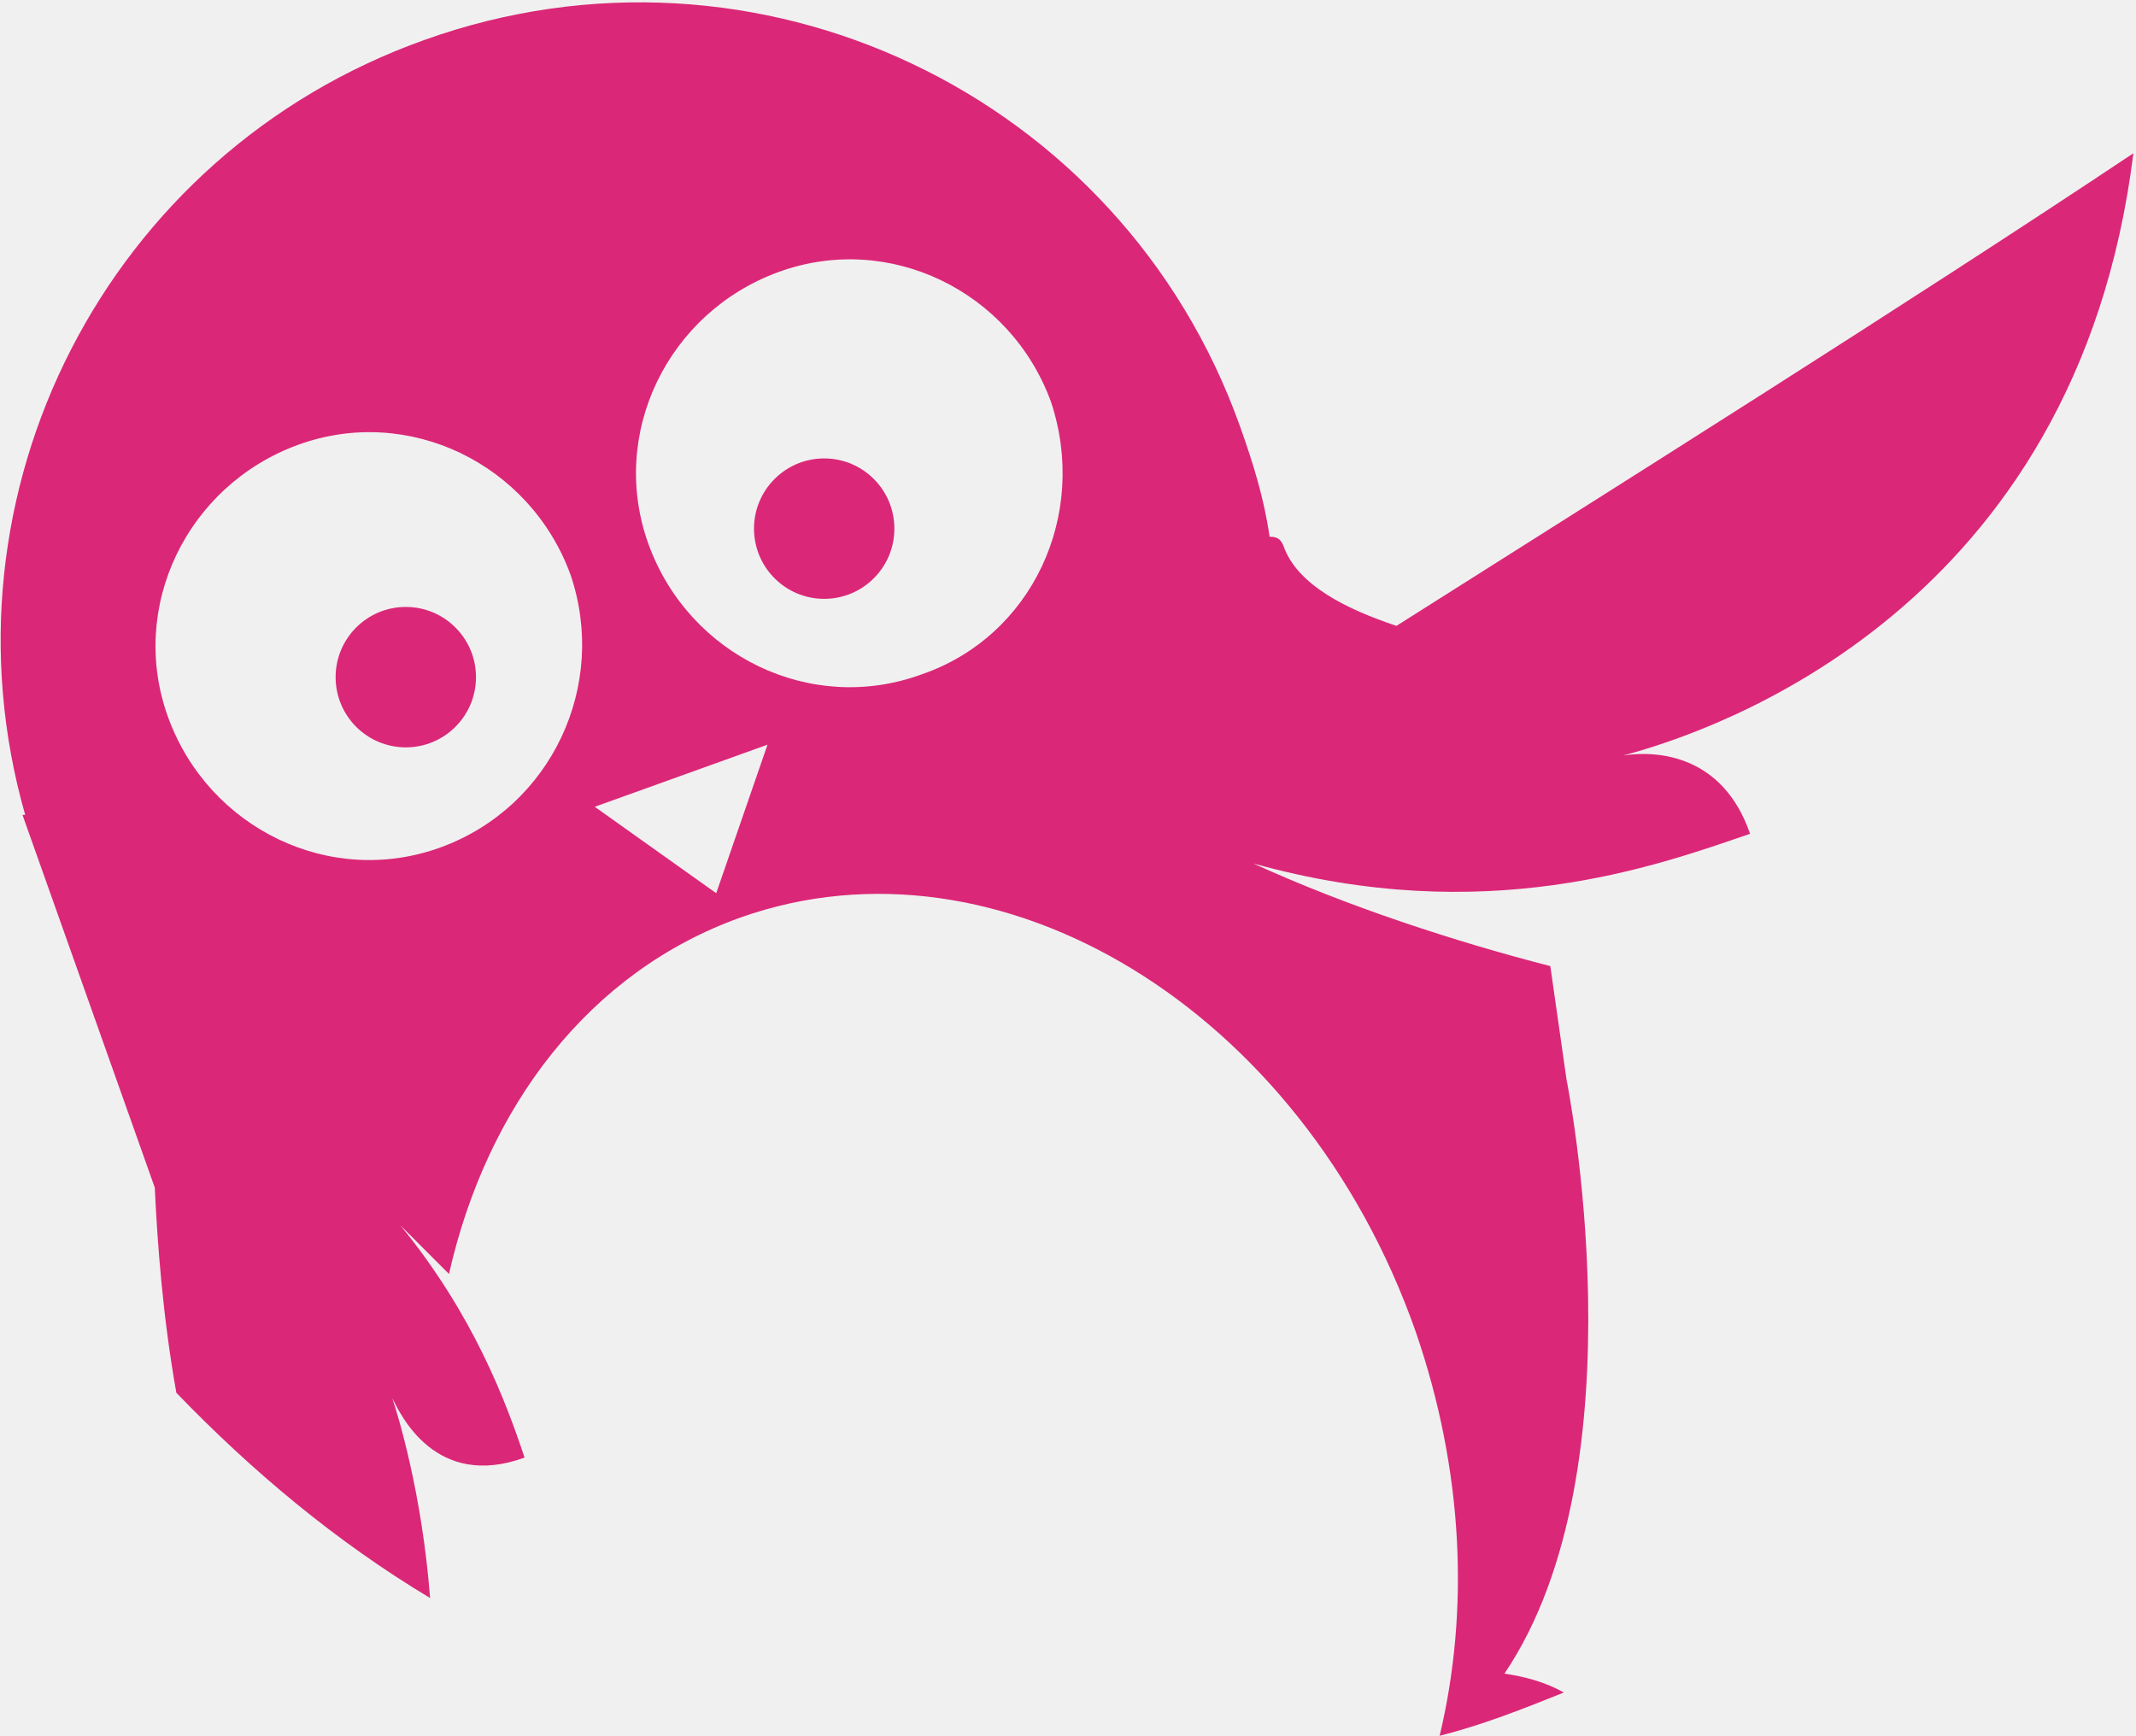
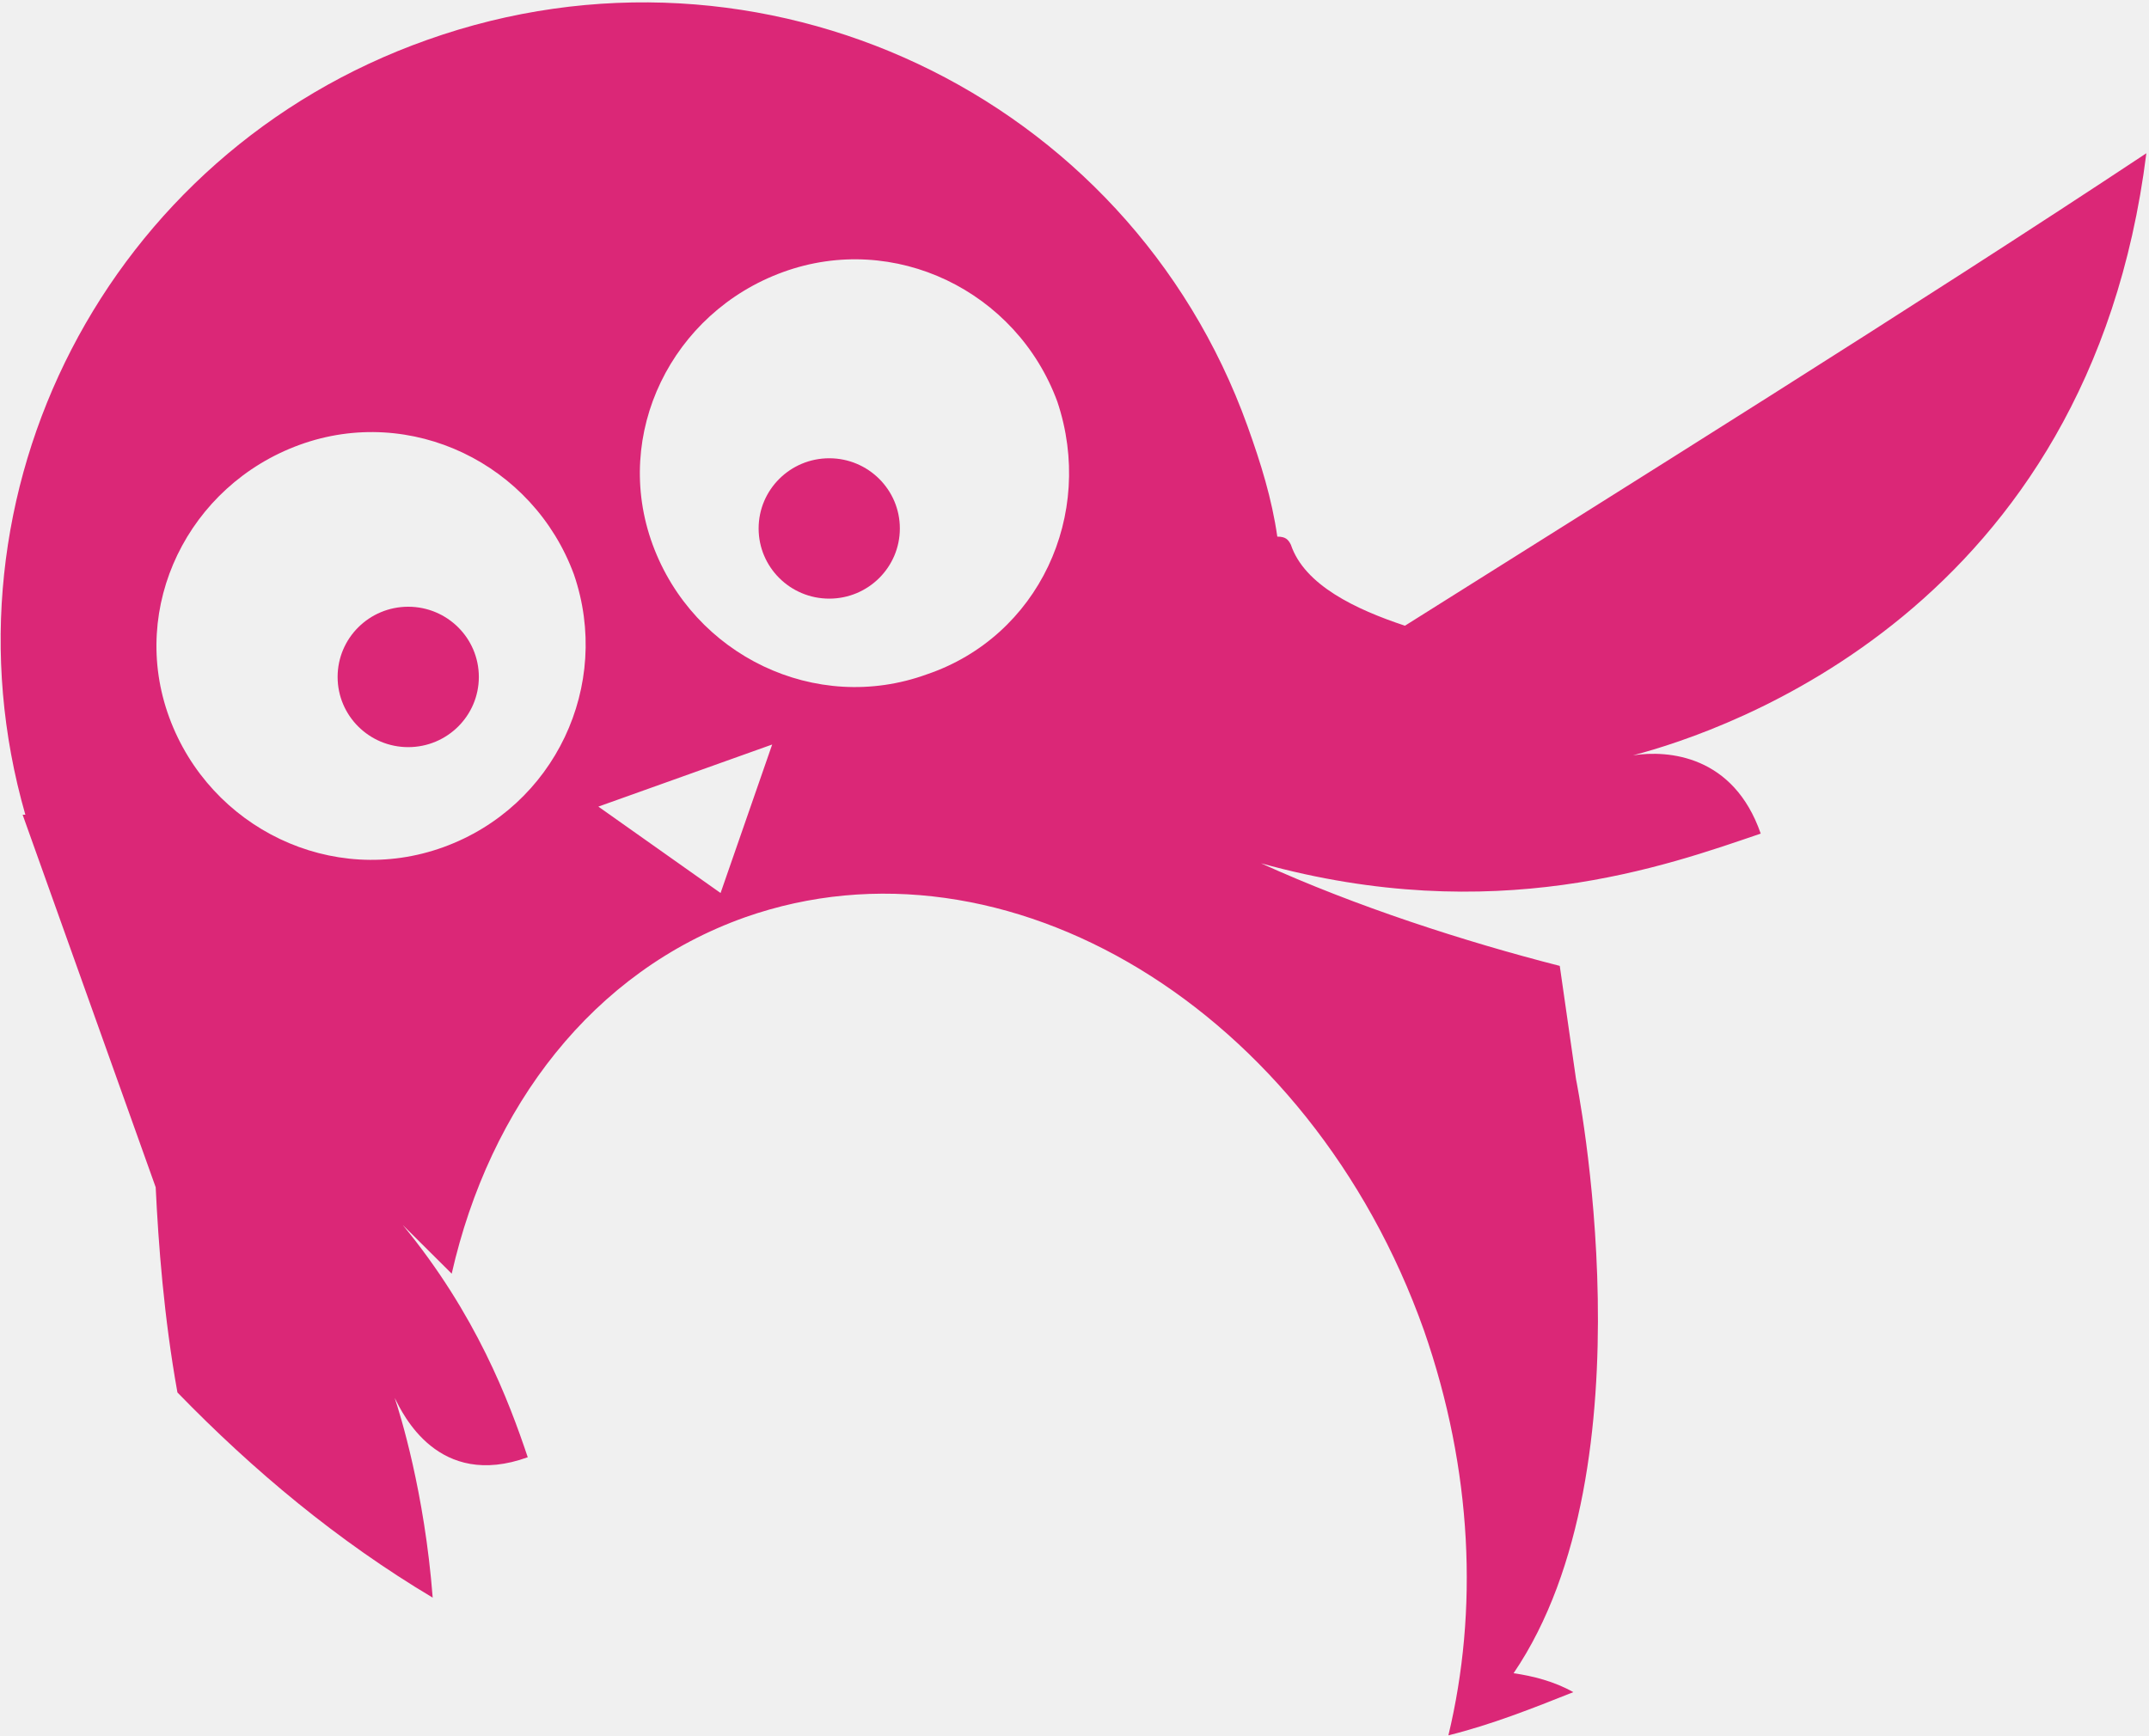
- <svg xmlns="http://www.w3.org/2000/svg" width="630" height="512" viewBox="0 0 630 512" fill="none">
-   <path d="M629.227 45.209C562.35 89.816 474.773 144.778 411.877 184.606C397.546 179.827 382.419 172.658 378.438 160.709C377.642 159.116 376.846 158.32 374.457 158.32C372.865 147.168 369.68 136.813 365.7 125.661C330.669 27.685 223.188 -23.294 125.261 11.754C31.314 45.209 -19.64 145.575 7.429 240.365H6.633L45.645 350.289C46.441 367.017 48.033 388.524 52.014 410.827C74.306 433.927 98.987 454.638 126.853 471.366C124.464 440.3 117.299 417.2 115.707 412.421C118.095 417.2 128.445 439.503 154.718 429.945C149.145 413.217 139.591 387.727 118.095 361.441C122.872 366.22 127.649 371 132.426 375.779C143.572 326.393 173.826 286.565 218.411 270.634C294.842 243.551 384.011 297.717 417.45 392.507C431.781 433.927 433.373 475.348 424.615 511.99C437.354 508.804 449.296 504.024 461.238 499.245C455.665 496.059 449.296 494.466 443.723 493.669C485.123 432.334 462.035 318.427 462.035 318.427L457.258 284.972C429.392 277.803 397.546 267.448 369.68 254.703C438.15 273.82 488.308 255.499 516.173 245.941C508.212 222.841 489.104 221.248 478.754 222.841C505.823 215.672 612.508 179.827 629.227 45.209ZM130.037 249.924C97.395 261.872 61.568 244.348 49.626 211.689C37.683 179.03 55.199 143.185 87.841 131.237C120.484 119.289 156.311 136.813 168.253 169.472C179.399 202.13 162.68 237.975 130.037 249.924ZM211.245 263.465L175.418 237.975L226.372 219.654L211.245 263.465ZM271.753 198.944C239.111 210.892 203.284 193.368 191.341 160.709C179.399 128.051 196.915 92.206 229.557 80.257C262.199 68.309 298.026 85.833 309.969 118.492C321.115 151.947 304.396 187.792 271.753 198.944Z" fill="#DB2777" />
-   <path d="M119.688 220.45C131.121 220.45 140.388 211.178 140.388 199.74C140.388 188.302 131.121 179.029 119.688 179.029C108.256 179.029 98.988 188.302 98.988 199.74C98.988 211.178 108.256 220.45 119.688 220.45Z" fill="#DB2777" />
-   <path d="M243.091 176.64C254.523 176.64 263.791 167.367 263.791 155.929C263.791 144.491 254.523 135.219 243.091 135.219C231.658 135.219 222.391 144.491 222.391 155.929C222.391 167.367 231.658 176.64 243.091 176.64Z" fill="#DB2777" />
+ <svg xmlns="http://www.w3.org/2000/svg" width="78" height="63" viewBox="0 0 78 63" fill="none">
+   <g clip-path="url(#clip0_1780_2062)">
+     <path d="M77.904 5.564C69.624 11.053 58.781 17.816 50.994 22.716C49.22 22.128 47.347 21.246 46.854 19.776C46.755 19.58 46.657 19.482 46.361 19.482C46.164 18.11 45.77 16.835 45.277 15.463C40.94 3.408 27.633 -2.865 15.508 1.447C3.877 5.564 -2.432 17.914 0.92 29.577H0.821L5.651 43.103C5.75 45.161 5.947 47.808 6.44 50.552C9.2 53.395 12.255 55.943 15.705 58.001C15.41 54.179 14.523 51.336 14.325 50.748C14.621 51.336 15.902 54.081 19.155 52.904C18.465 50.846 17.282 47.71 14.621 44.475C15.213 45.063 15.804 45.651 16.395 46.239C17.775 40.163 21.521 35.262 27.041 33.302C36.504 29.969 47.544 36.634 51.684 48.298C53.458 53.395 53.655 58.491 52.571 63C54.148 62.608 55.627 62.02 57.105 61.432C56.415 61.04 55.627 60.844 54.937 60.745C60.063 53.199 57.204 39.183 57.204 39.183L56.613 35.066C53.163 34.184 49.22 32.91 45.77 31.341C54.247 33.694 60.457 31.439 63.907 30.263C62.921 27.421 60.556 27.225 59.274 27.421C62.625 26.539 75.834 22.128 77.904 5.564ZM16.1 30.753C12.058 32.224 7.622 30.067 6.144 26.049C4.665 22.03 6.834 17.62 10.875 16.149C14.917 14.679 19.352 16.835 20.831 20.854C22.211 24.873 20.141 29.283 16.1 30.753ZM26.154 32.42L21.718 29.283L28.027 27.029L26.154 32.42ZM33.645 24.48C29.604 25.951 25.168 23.794 23.69 19.776C22.211 15.757 24.38 11.347 28.421 9.877C32.462 8.406 36.898 10.563 38.377 14.581C39.757 18.698 37.687 23.108 33.645 24.48Z" fill="#DB2777" />
+     <path d="M14.817 27.124C16.232 27.124 17.38 25.983 17.38 24.576C17.38 23.168 16.232 22.027 14.817 22.027C13.401 22.027 12.254 23.168 12.254 24.576C12.254 25.983 13.401 27.124 14.817 27.124Z" fill="#DB2777" />
+     <path d="M30.098 21.733C31.513 21.733 32.661 20.592 32.661 19.185C32.661 17.778 31.513 16.637 30.098 16.637C28.683 16.637 27.535 17.778 27.535 19.185C27.535 20.592 28.683 21.733 30.098 21.733Z" fill="#DB2777" />
+   </g>
+   <defs>
+     <clipPath id="clip0_1780_2062">
+       <rect width="78" height="63" fill="white" />
+     </clipPath>
+   </defs>
</svg>
